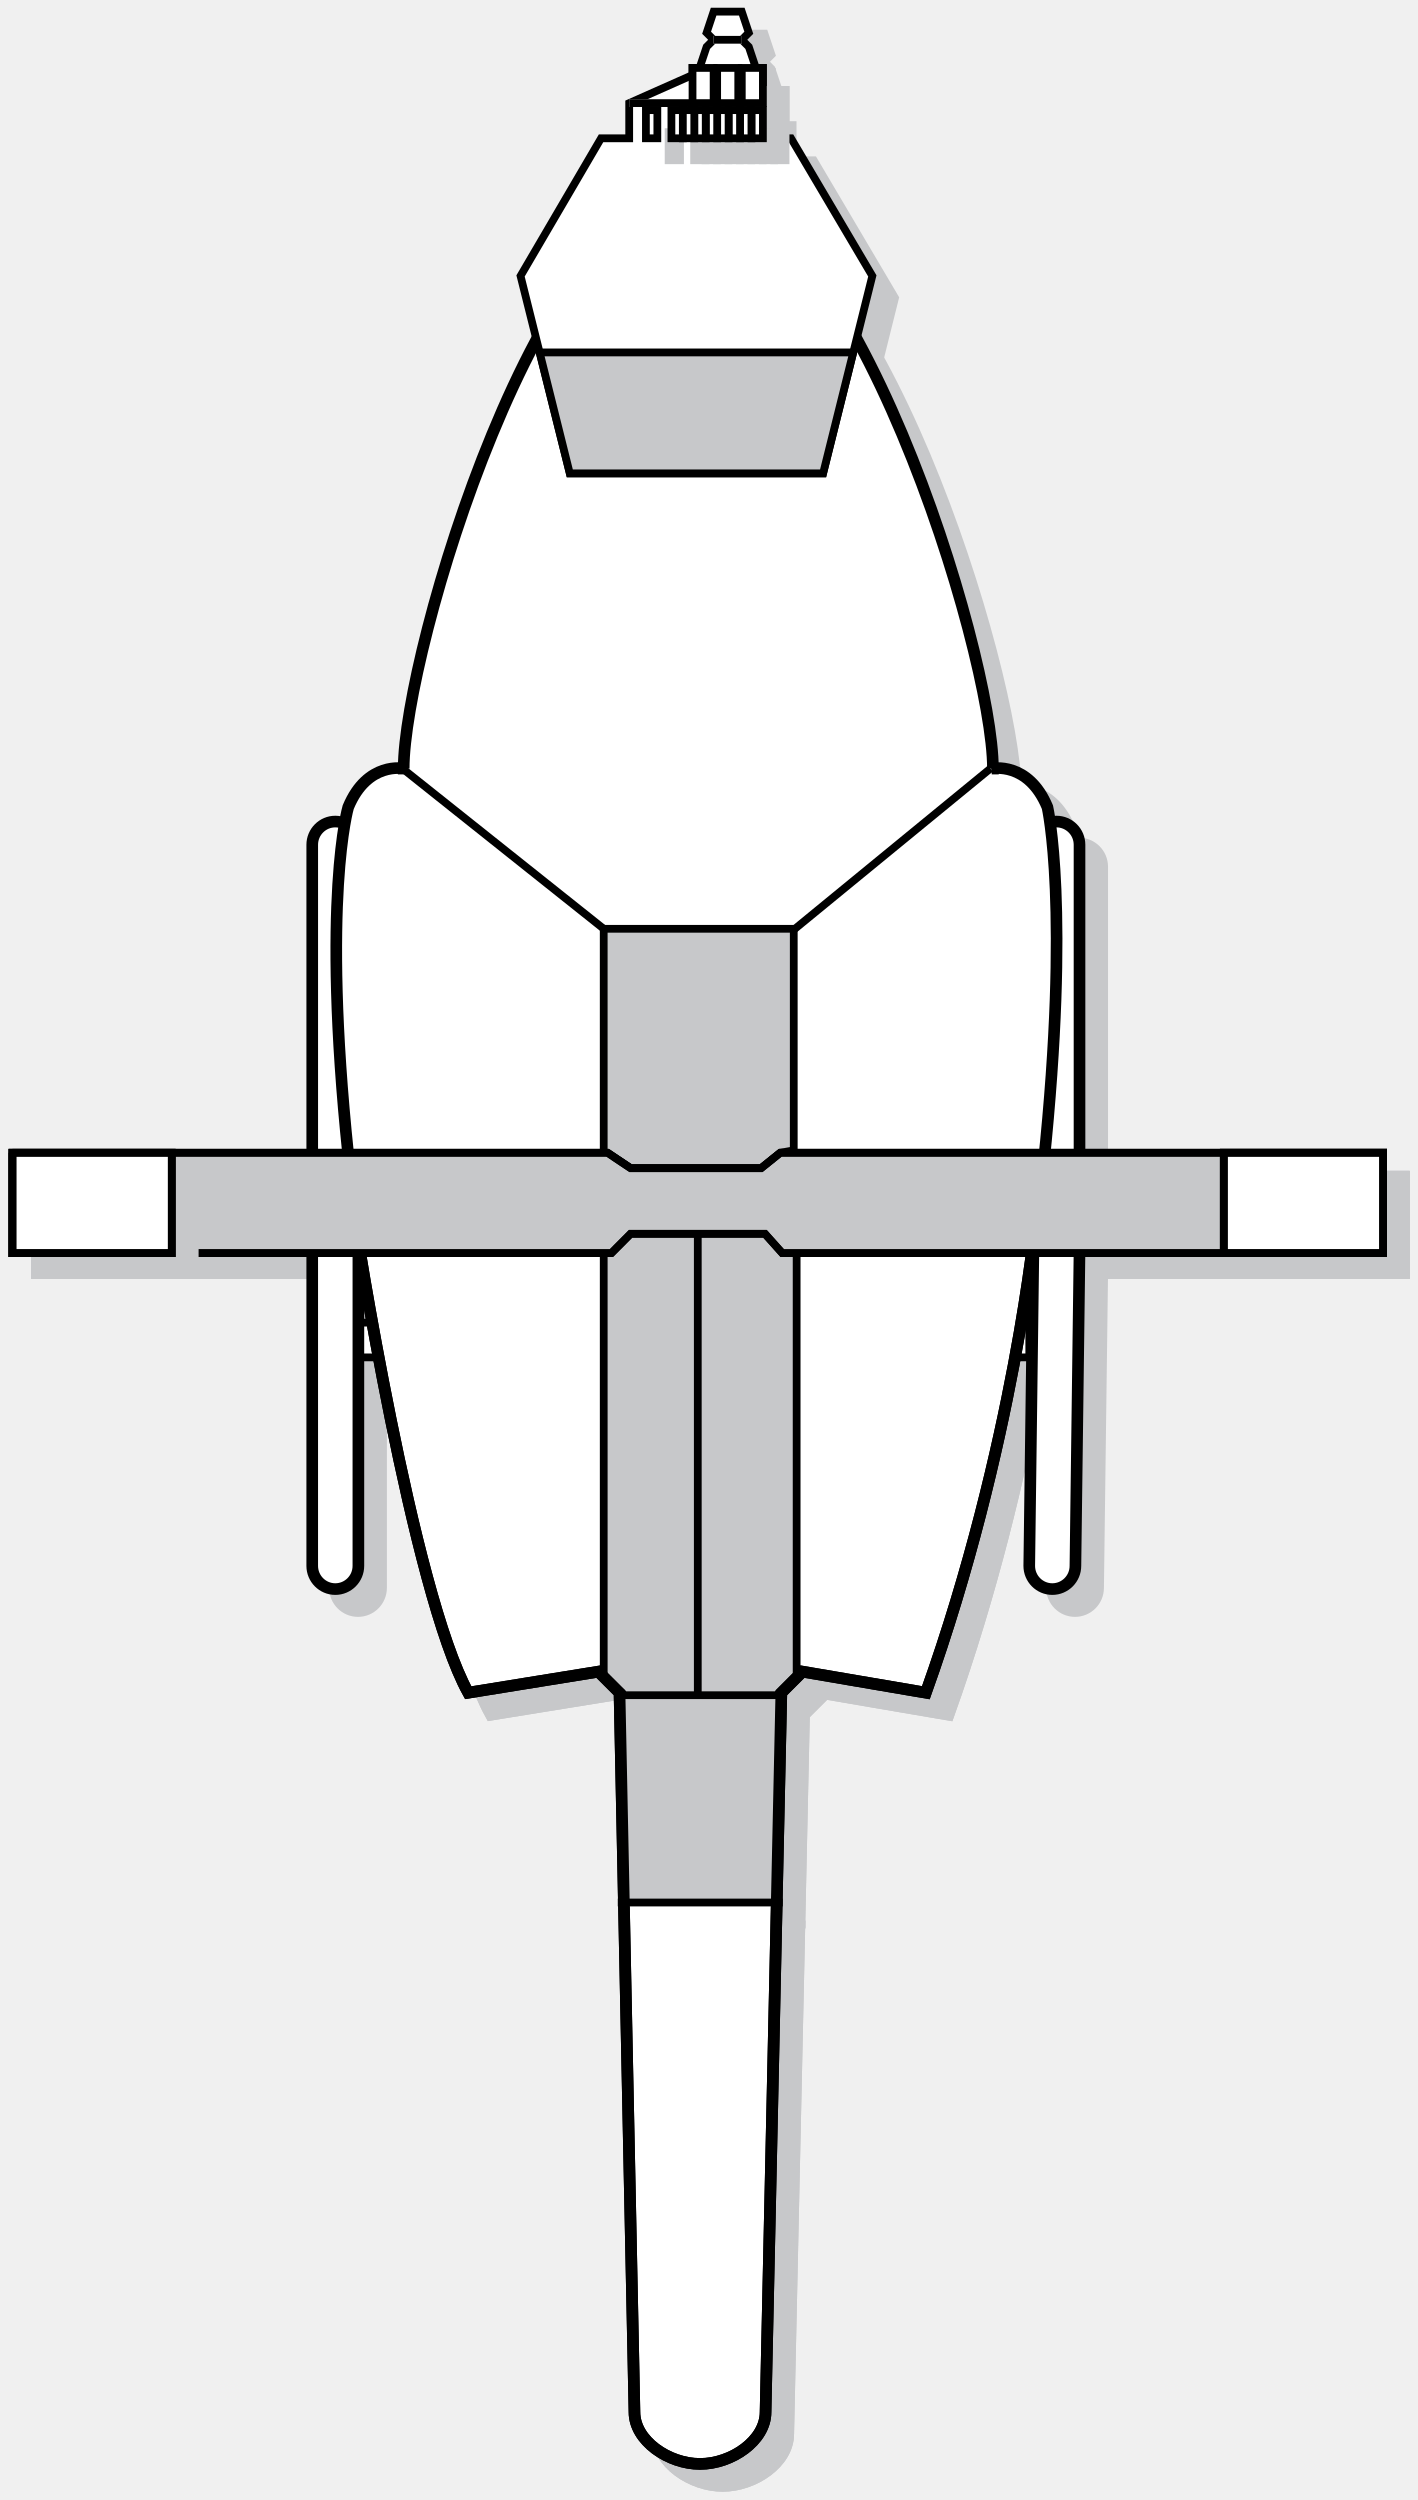
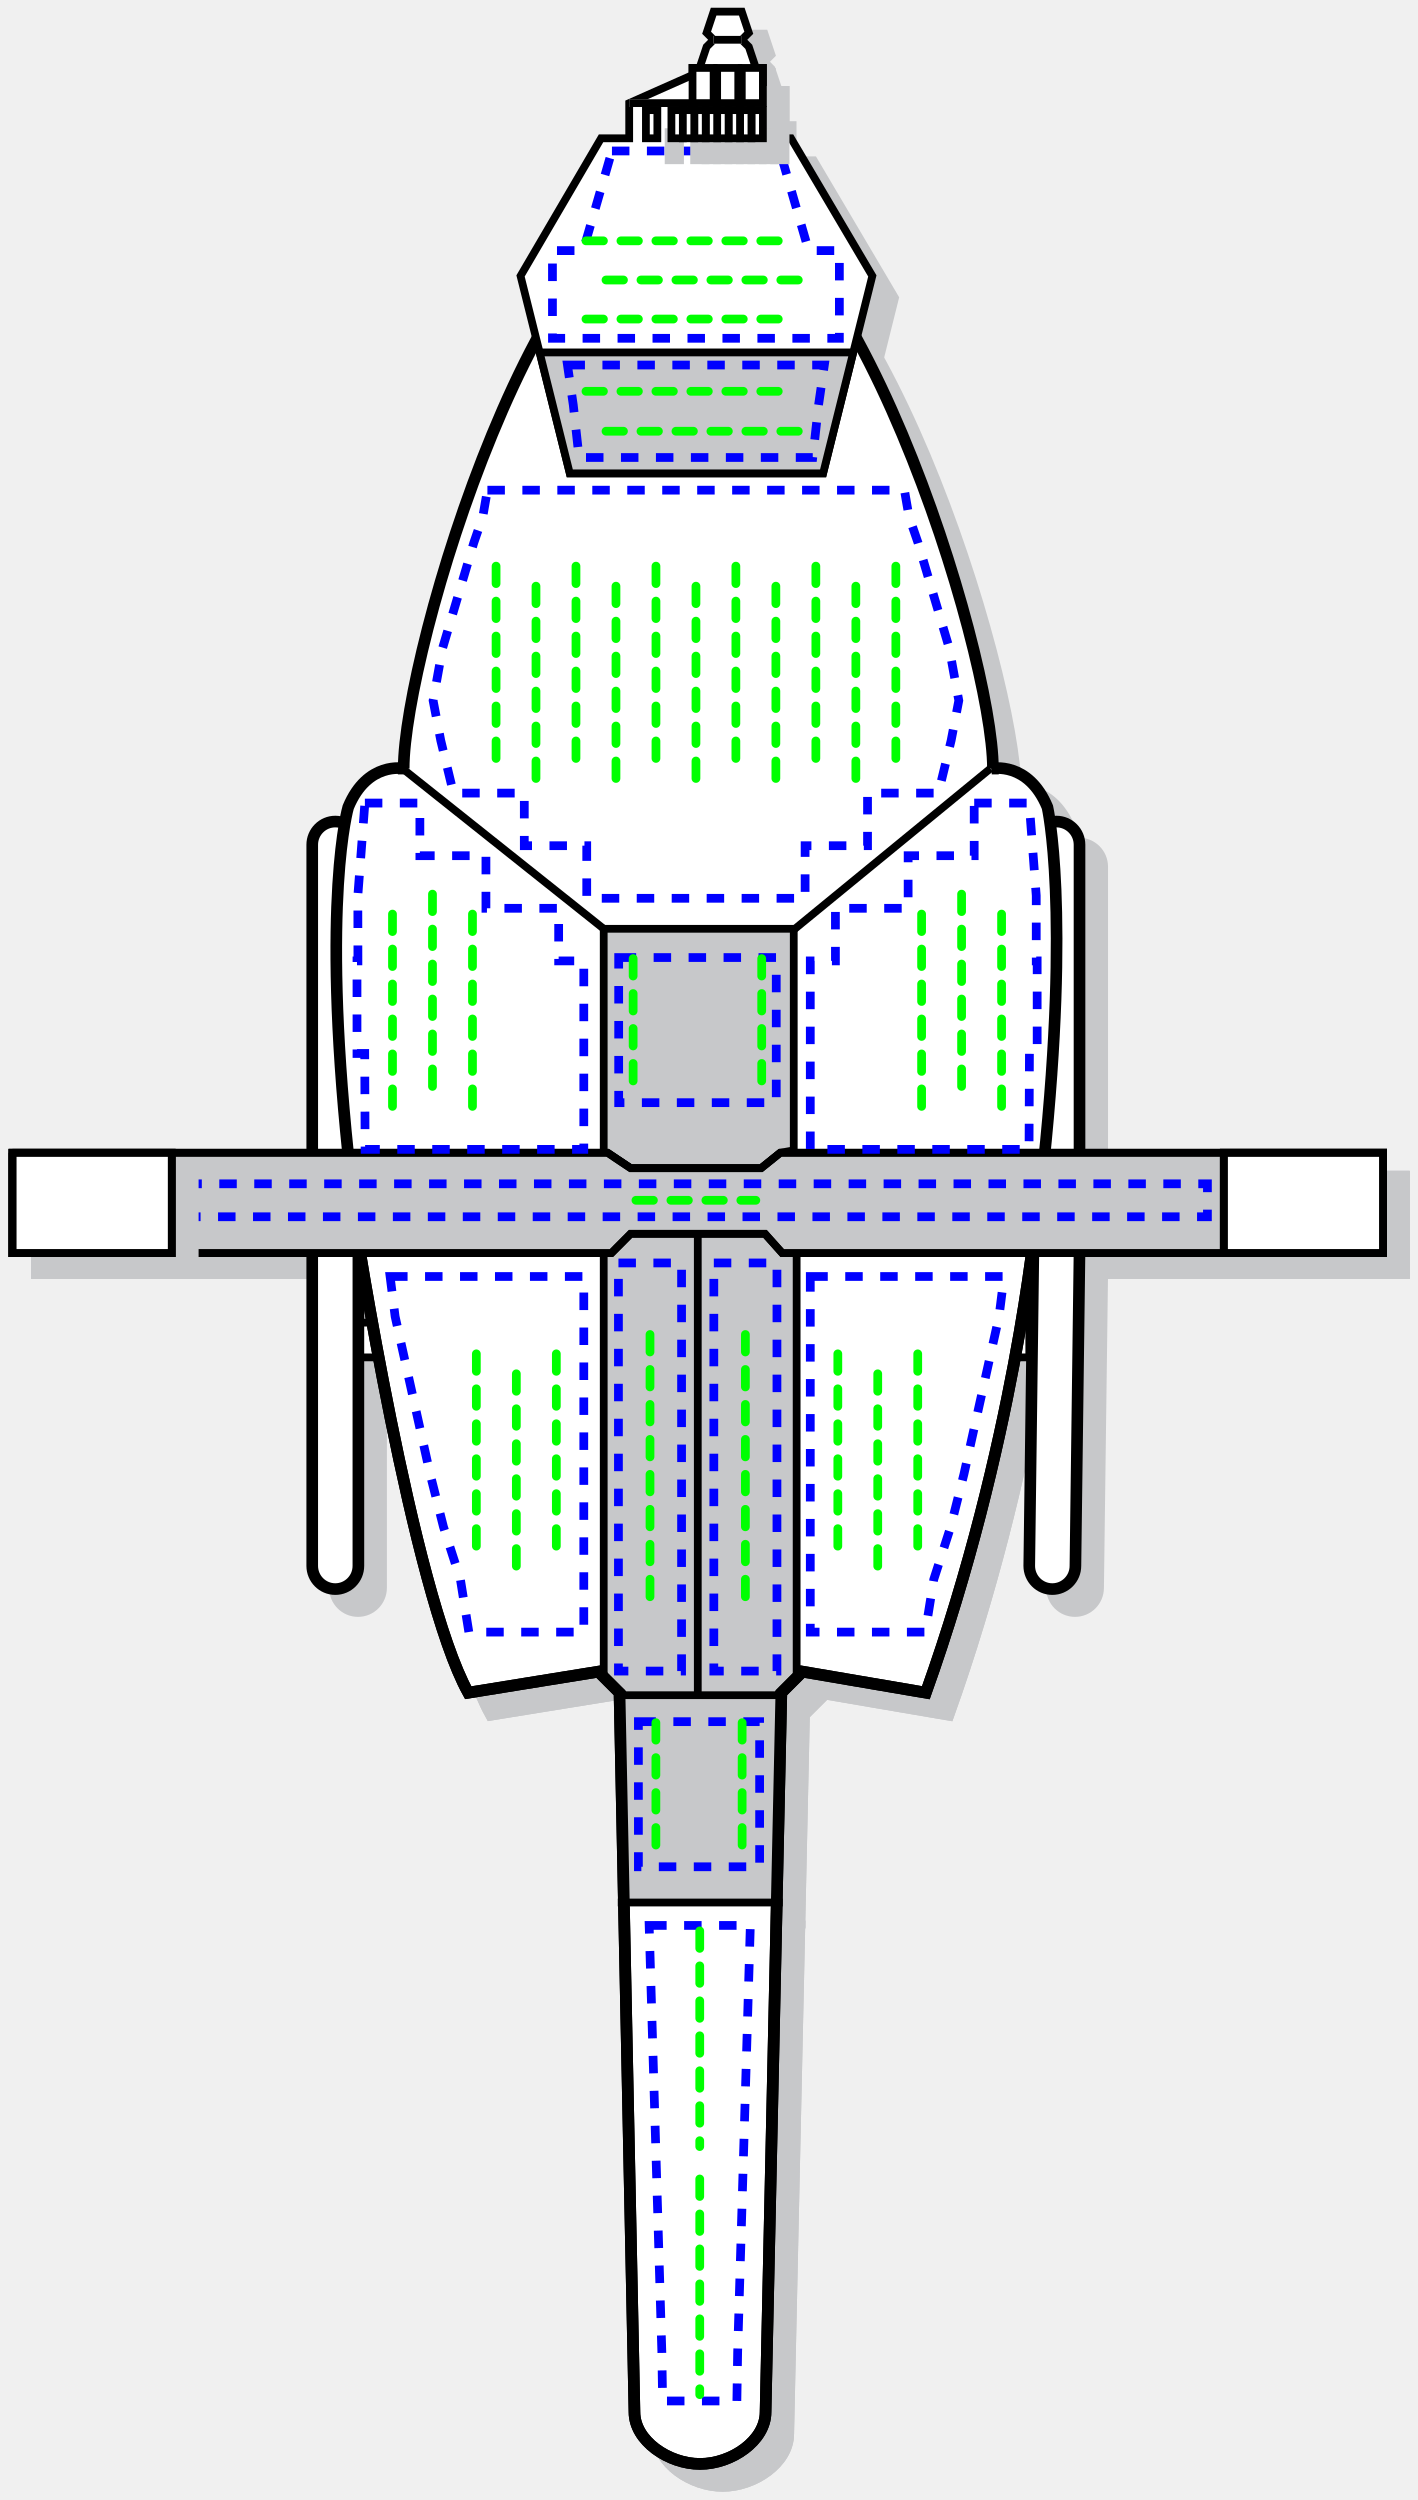
<svg xmlns="http://www.w3.org/2000/svg" viewBox="2.25 30.75 184.375 325.125">
  <defs>
    <clipPath id="pd-ex1">
      <path clip-rule="evenodd" d="M395 30H583V358H395zm80.69 164.75h.927l2.481-2.497h17.121l2.19 2.203 1.772 .254v54.501L497.617 251.274H478.229L475.69 249.742zz" />
    </clipPath>
    <clipPath id="pd-ex2">
      <path clip-rule="evenodd" d="M395 30H583V358H395zm4.279 151.755V194.13h77.004l2.482-2.495H496.397l2.231 2.495H575.872V181.755H498.353l-2.482 1.994H478.799l-2.979-1.994zz" />
    </clipPath>
    <clipPath id="pd-ex3">
      <path clip-rule="evenodd" d="M395 30H583V358H395zm82.043 221.874h20.375l-.578 26.681H478.487zz" />
    </clipPath>
    <clipPath id="pd-ex4">
      <path clip-rule="evenodd" d="M395 30H583V358H395zM510.142 68.104L503.776 93.627H471.033L464.665 68.104 475.071 50.313H478.711V45.763L486.897 42.126V41.215H487.808L488.716 38.486 489.625 37.578 488.716 36.667 489.625 33.939H493.264L494.173 36.667 493.264 37.578 494.173 38.486 495.083 41.215H495.993V45.763H496.902V50.313H499.632z" />
    </clipPath>
    <clipPath id="pd-ex5">
      <path clip-rule="evenodd" d="M395 30H583V358H395zM503.542 93.327l3.749-15.032H467.518l3.749 15.032zz" />
    </clipPath>
    <clipPath id="pd-ex6">
      <path clip-rule="evenodd" d="M395 30H583V358H395zm81.075 151.204L478.981 183.15h16.679l2.457-1.977L499.683 180.89V152.803H475.716v28.172zz" />
    </clipPath>
    <clipPath id="pd-ex7">
      <path clip-rule="evenodd" d="M395 30H583V358H395zm4.279 151.755h20v12.376h-20zzm156.596 0h19.998v12.376H555.875zz" />
    </clipPath>
  </defs>
  <g transform="matrix(1.006 0 0 1.006 3.363 11.250)" id="g302">
    <g id="armor_diagram_superheavy_vtol_chinturret" transform="translate(-398.4775,-13.05)">
      <path fill="#C7C8CA" id="polyline30" d="M452.202 210.75h-5.57v-4.493h4.054z" style=";stroke:#C7C8CA;stroke-width:1.003" />
      <path fill="#C7C8CA" d="M440.669 197.273v40.43c0 1.656 1.337 3 2.984 3s2.981-1.344 2.981-3v-40.43" style=";stroke:#C7C8CA;stroke-width:1.504" />
      <path fill="#C7C8CA" id="polyline38" d="M531.381 206.257h1.984v4.493h-2.727z" style=";stroke:#C7C8CA;stroke-width:1.003" />
      <path fill="#C7C8CA" d="M533.891 197.273l-.529 40.43c0 1.656 1.335 3 2.982 3 1.648 0 2.985-1.344 2.985-3l.528-40.43" style=";stroke:#C7C8CA;stroke-width:1.504" />
      <path fill="#C7C8CA" d="M446.19 193.109s7.444 48.016 14.642 60.992l16.83-2.725 2.729 2.725 1.931 92.993c0 3.702 4.401 6.704 8.473 6.704 4.07 0 8.475-3.002 8.475-6.704l2.04-92.993 2.73-2.725 15.953 2.725c11.417-31.945 14.18-60.992 14.18-60.992" style=";stroke:#C7C8CA;stroke-width:1.504" />
      <path fill="#C7C8CA" d="M539.858 184.913V144.482c0-1.657-1.336-3-2.984-3-1.647 0-2.983 1.343-2.983 3v40.431" style=";stroke:#C7C8CA;stroke-width:1.504" />
      <path fill="#C7C8CA" d="M446.637 184.913V144.482c0-1.657-1.336-3-2.983-3-1.649 0-2.983 1.343-2.983 3v40.431" style=";stroke:#C7C8CA;stroke-width:1.504" />
      <polyline fill="#C7C8CA" points="479.658,254.416 500.658,254.416 500.066,281.698 481.138,281.698 479.658,254.416 " id="polyline58" />
      <polyline fill="none" id="polyline60" stroke-width="1.003" points="479.658,254.416 500.657,254.416 500.065,281.696   481.138,281.696 479.658,254.416 " stroke="#C7C8CA" />
      <path fill="#C7C8CA" d="M445.32 184.546c-3.475-33.193 0-44.922 0-44.922 2.481-5.99 7.197-4.992 7.197-4.992h-.026c0-15.106 17.909-75.097 37.804-75.097 19.897 0 38.37 59.991 38.37 75.097h-.15s4.715-.999 7.196 4.992c0 0 2.979 12.977-.496 46.169" style=";stroke:#C7C8CA;stroke-width:1.504" />
      <polyline fill="#C7C8CA" points="478.322,197.293 479.427,197.293 481.907,194.796 499.279,194.796 501.484,197.015   503.414,197.293 503.414,252.198 500.657,254.416 481.08,254.416 478.322,252.752 478.322,197.293 " id="polyline66" />
      <polyline fill="none" id="polyline68" stroke-width="1.003" points="478.322,197.293 479.425,197.293 481.907,194.796   499.278,194.796 501.484,197.015 503.414,197.293 503.414,252.198 500.657,254.417 481.08,254.417 478.322,252.753 478.322,197.293   " stroke="#C7C8CA" />
      <path fill="#C7C8CA" d="M490.51 194.778v59.646m-12.16-57.151v54.906l2.73 2.245h19.604l2.606-2.621v-54.53" style=";stroke:#C7C8CA;stroke-width:1.003" />
      <path fill="#C7C8CA" d="M502.916 155.471l25.42-20.839m-75.997 0l26.011 20.714" style=";stroke:#C7C8CA;stroke-width:1.003" />
      <line fill="none" x1="480.169" x2="501.486" y1="281.22" y2="281.22" id="line78" stroke="#C7C8CA" stroke-miterlimit="10" />
      <polyline fill="#C7C8CA" points="480.169,281.22 501.486,281.22 480.169,281.22 " id="polyline80" />
      <line fill="none" x1="480.169" x2="501.486" y1="281.22" y2="281.22" id="line82" stroke="#C7C8CA" stroke-width="1.003" />
      <path fill="#C7C8CA" id="polyline84" d="M478.846 184.296l2.978 1.996h16.875l2.481-1.996 1.738-.315V155.345H478.35v28.636z" style=";stroke:#C7C8CA;stroke-width:1.003" />
      <path fill="#C7C8CA" id="polyline88" d="M478.846 184.296l2.978 1.996h16.875l2.481-1.996 1.738-.315V155.345H478.35v28.636z" style=";stroke:#C7C8CA;stroke-width:1.003" />
      <path fill="#C7C8CA" d="M446.19 193.109s7.444 48.016 14.642 60.992l16.83-2.725 2.729 2.725 1.931 92.993c0 3.702 4.401 6.704 8.473 6.704 4.07 0 8.475-3.002 8.475-6.704l2.04-92.993 2.73-2.725 15.953 2.725c11.417-31.945 14.18-60.992 14.18-60.992" style=";stroke:#C7C8CA;stroke-width:1.504" />
      <polyline fill="#C7C8CA" points="401.914,184.296 401.914,197.273 479.343,197.273 481.824,194.777 499.195,194.777   501.429,197.273 579.105,197.273 579.105,184.296 501.182,184.296 498.698,186.292 481.824,186.292 478.846,184.296   401.914,184.296 " id="polyline96" />
      <polyline fill="none" id="polyline98" stroke-width="1.003" points="401.914,184.296 401.914,197.271 479.343,197.271   481.824,194.777 499.195,194.777 501.429,197.271 579.105,197.271 579.105,184.296 501.18,184.296 498.698,186.292 481.824,186.292   478.846,184.296 401.914,184.296 " stroke="#C7C8CA" />
      <polyline fill="#C7C8CA" points="401.914,184.296 401.914,197.273 479.343,197.273 481.824,194.777 499.195,194.777   501.429,197.273 579.105,197.273 579.105,184.296 501.182,184.296 498.698,186.292 481.824,186.292 478.846,184.296   401.914,184.296 " id="polyline108" />
      <polygon fill="none" stroke-width="1.003" points="401.914,184.296 401.914,197.271 479.343,197.271   481.824,194.777 499.195,194.777 501.429,197.271 579.105,197.271 579.105,184.296 501.18,184.296 498.698,186.292 481.824,186.292   478.846,184.296 " stroke="#C7C8CA" />
      <polyline fill="#C7C8CA" points="513.075,70.945 506.711,96.469 473.965,96.469 467.6,70.945 478.006,53.154 481.646,53.154   481.646,48.606 489.83,44.968 489.83,44.058 490.741,44.058 491.649,41.329 492.56,40.42 491.649,39.51 492.56,36.782   496.197,36.782 497.107,39.51 496.197,40.42 497.107,41.329 498.017,44.058 498.927,44.058 498.928,48.606 499.836,48.606   499.836,53.154 502.566,53.154 513.075,70.945 " id="polyline120" />
      <polygon fill="none" stroke-width="1.003" points="513.075,70.945 506.711,96.469 473.965,96.469 467.6,70.945   478.006,53.154 481.644,53.154 481.644,48.606 489.83,44.968 489.83,44.058 490.74,44.058 491.649,41.329 492.56,40.42   491.649,39.51 492.56,36.782 496.197,36.782 497.105,39.51 496.197,40.42 497.105,41.329 498.017,44.058 498.927,44.058   498.928,48.606 499.836,48.606 499.836,53.154 502.566,53.154 " stroke="#C7C8CA" />
      <line fill="none" x1="493.98" x2="497.619" y1="41.741" y2="41.741" id="line136" stroke="#C7C8CA" stroke-miterlimit="10" />
      <polyline fill="#C7C8CA" points="493.98,41.741 497.619,41.741 493.98,41.741 " id="polyline138" />
      <line fill="none" x1="493.98" x2="497.619" y1="41.741" y2="41.741" id="line140" stroke="#C7C8CA" stroke-width="1.003" />
      <line fill="none" x1="481.646" x2="489.832" y1="48.605" y2="48.605" id="line142" stroke="#C7C8CA" stroke-miterlimit="10" />
      <polyline fill="#C7C8CA" points="481.646,48.605 489.832,48.605 481.646,48.605 " id="polyline144" />
      <line fill="none" x1="481.646" x2="489.832" y1="48.605" y2="48.605" id="line146" stroke="#C7C8CA" stroke-width="1.003" />
      <polyline fill="#C7C8CA" points="506.711,96.469 510.608,80.838 470.066,80.838 473.967,96.469 506.711,96.469 " id="polyline184" />
      <polygon fill="none" stroke-width="1.003" points="506.711,96.469 510.607,80.838 470.066,80.838 473.967,96.469   " stroke="#C7C8CA" />
      <polyline fill="#FFFFFF" points="449.268,207.908 443.697,207.908 443.697,203.416 447.751,203.416 " id="polyline188" class="armor unitLocation" data-loc="LS" />
      <polyline fill="none" id="polyline190" stroke-width="1.003" points="449.268,207.908 443.697,207.908 443.697,203.416   447.751,203.416 " stroke="#000000" />
      <path fill="#FFFFFF" d="M437.734 194.431v40.431c0 1.656 1.336 3 2.984 3 1.646 0 2.983-1.344 2.983-3V194.431" class="armor unitLocation" data-loc="LS" style=";stroke:#000000;stroke-width:1.504" />
      <polyline fill="#FFFFFF" points="528.446,203.415 530.432,203.415 530.432,207.907 527.703,207.907 " id="polyline196" class="armor unitLocation" data-loc="RS" />
      <polyline fill="none" id="polyline198" stroke-width="1.003" points="528.446,203.415 530.432,203.415 530.432,207.907   527.703,207.907 " stroke="#000000" />
      <path fill="#FFFFFF" d="M530.957 194.431l-.53 40.431c0 1.656 1.336 3 2.982 3 1.649 0 2.986-1.344 2.986-3l.527-40.431" class="armor unitLocation" data-loc="RS" style=";stroke:#000000;stroke-width:1.504" />
      <defs>
        <clipPath id="vtol-turret-armor-outline-2" clipPathUnits="userSpaceOnUse">
          <path d="M443.257,190.266c0,0,7.445,48.016,14.643,60.992l16.83-2.725l2.729,2.725l1.931,92.993  c0,3.704,4.402,6.705,8.474,6.705c4.069,0,8.475-3.001,8.475-6.705l2.04-92.993l2.729-2.725l15.954,2.725  c11.417-31.945,14.18-60.992,14.18-60.992" />
        </clipPath>
      </defs>
      <g clip-path="url(#vtol-turret-armor-outline-2)">
        <g clip-path="url(#pd-ex1)">
          <path class="armor unitLocation" data-loc="LS" fill="#FFFFFF" stroke="none" d="M300 0H487.977V251.574H300z" clip-path="url(#pd-ex2)" />
        </g>
        <g clip-path="url(#pd-ex1)">
          <path class="armor unitLocation" data-loc="RS" fill="#FFFFFF" stroke="none" d="M487.577 0H650V251.574H487.577z" clip-path="url(#pd-ex2)" />
        </g>
        <path class="armor unitLocation" data-loc="RR" fill="#FFFFFF" stroke="none" d="M300 251.574H650V400H300z" clip-path="url(#pd-ex3)" />
      </g>
      <path fill="none" stroke-width="1.504" d="M443.257 190.266s7.445 48.016 14.643 60.992l16.83-2.725 2.729 2.725 1.931 92.993c0 3.704 4.402 6.705 8.474 6.705 4.069 0 8.475-3.001 8.475-6.705l2.04-92.993 2.729-2.725 15.954 2.725c11.417-31.945 14.18-60.992 14.18-60.992" stroke="#000000" />
      <path fill="#FFFFFF" d="M536.925 182.071V141.64c0-1.656-1.337-3-2.985-3-1.646 0-2.982 1.344-2.982 3v40.431" class="armor unitLocation" data-loc="RS" style=";stroke:#000000;stroke-width:1.504" clip-path="url(#pd-ex2)" />
      <path fill="#FFFFFF" d="M443.702 182.071V141.64c0-1.656-1.335-3-2.983-3s-2.984 1.344-2.984 3v40.431" class="armor unitLocation" data-loc="LS" style=";stroke:#000000;stroke-width:1.504" clip-path="url(#pd-ex2)" />
      <polyline fill="#C7C8CA" points="476.726,251.574 497.724,251.574 497.133,278.855 478.203,278.855 476.726,251.574 " id="polyline216" class="structure unitLocation" data-loc="RR" />
      <defs>
        <clipPath id="vtol-turret-armor-outline-1" clipPathUnits="userSpaceOnUse">
          <path d="M442.386,181.704c-3.474-33.193,0-44.922,0-44.922c2.481-5.991,7.196-4.992,7.196-4.992h-0.024  c0-15.105,17.908-75.097,37.803-75.097c19.897,0,38.37,59.992,38.37,75.097h-0.149c0,0,4.715-0.999,7.196,4.992  c0,0,2.979,12.977-0.497,46.168" />
        </clipPath>
      </defs>
      <g clip-path="url(#vtol-turret-armor-outline-1)">
        <g clip-path="url(#pd-ex4)">
          <path class="armor unitLocation" data-loc="FR" fill="#FFFFFF" stroke="none" d="M300 0H650L525.403 131.79l-25.42 20.713H475.416L449.404 131.79z" clip-path="url(#pd-ex5)" />
        </g>
        <g clip-path="url(#pd-ex6)">
          <path class="armor unitLocation" data-loc="LS" fill="#FFFFFF" stroke="none" d="M300 0L449.404 131.79l26.012 20.713h12.561V400H300z" clip-path="url(#pd-ex2)" />
        </g>
        <g clip-path="url(#pd-ex6)">
          <path class="armor unitLocation" data-loc="RS" fill="#FFFFFF" stroke="none" d="M525.403 131.79L650 0V400H487.577V152.503h12.406z" clip-path="url(#pd-ex2)" />
        </g>
      </g>
      <path fill="none" stroke-width="1.504" d="M442.386 181.704c-3.474-33.193 0-44.922 0-44.922 2.481-5.991 7.196-4.992 7.196-4.992h-.024c0-15.105 17.908-75.097 37.803-75.097 19.897 0 38.37 59.992 38.37 75.097h-.149s4.715-.999 7.196 4.992c0 0 2.979 12.977-.497 46.168" stroke="#000000" />
      <defs>
        <clipPath id="vtol-turret-structure-outline-3" clipPathUnits="userSpaceOnUse">
          <polyline points="475.39,194.45 476.492,194.45 478.973,191.953 496.344,191.953 498.551,194.173 500.481,194.45   500.481,249.355 497.723,251.574 478.146,251.574 475.39,249.911 475.39,194.45 " />
        </clipPath>
      </defs>
      <g clip-path="url(#vtol-turret-structure-outline-3)">
        <path class="structure unitLocation" data-loc="LS" fill="#C7C8CA" stroke="none" d="M300 0H487.577V400H300z" />
        <path class="structure unitLocation" data-loc="RS" fill="#C7C8CA" stroke="none" d="M487.577 0H650V400H487.577z" />
      </g>
      <path fill="none" stroke-width="1.003" d="M487.577 191.937v59.646m-12.16-57.152v54.906l2.73 2.245H497.75l2.606-2.621V194.43" stroke="#000000" />
      <path fill="none" stroke-width="1.003" d="M499.982 152.629l25.421-20.839m-75.999 0l26.012 20.714" stroke="#000000" />
      <line fill="none" x1="477.235" x2="498.552" y1="278.378" y2="278.378" id="line228" stroke="#000000" stroke-width="1.003" />
      <polyline fill="#C7C8CA" points="475.911,181.455 478.89,183.45 495.766,183.45 498.246,181.455 499.983,181.14 499.983,152.503   475.416,152.503 475.416,181.14 " id="polyline230" class="structure unitLocation" data-loc="FR" />
      <polyline fill="none" id="polyline232" stroke-width="1.003" points="475.911,181.455 478.89,183.45 495.766,183.45   498.246,181.455 499.983,181.14 499.983,152.503 475.416,152.503 475.416,181.14 " stroke="#000000" />
      <path fill="none" stroke-width="1.504" d="M443.257 190.266s7.445 48.016 14.643 60.992l16.83-2.725 2.729 2.725 1.931 92.993c0 3.704 4.402 6.705 8.474 6.705 4.069 0 8.475-3.001 8.475-6.705l2.04-92.993 2.729-2.725 15.954 2.725c11.417-31.945 14.18-60.992 14.18-60.992" stroke="#000000" />
      <polyline fill="#C7C8CA" points="398.979,181.455 398.979,194.43 476.408,194.43 478.89,191.935 496.263,191.935 498.494,194.43   576.172,194.43 576.172,181.455 498.247,181.455 495.765,183.449 478.89,183.449 475.911,181.455 398.979,181.455 " id="polyline236" class="structure unitLocation" data-loc="RO" clip-path="url(#pd-ex7)" />
      <polyline fill="none" id="polyline238" stroke-width="1.003" points="398.979,181.455 398.979,194.43 476.408,194.43   478.89,191.935 496.261,191.935 498.494,194.43 576.172,194.43 576.172,181.455 498.246,181.455 495.765,183.45 478.89,183.45   475.911,181.455 398.979,181.455 " stroke="#000000" />
      <polygon fill="none" stroke-width="1.003" points="398.979,181.455 398.979,194.43 476.408,194.43 478.89,191.935   496.261,191.935 498.494,194.43 576.172,194.43 576.172,181.455 498.246,181.455 495.765,183.45 478.89,183.45 475.911,181.455 " stroke="#000000" />
      <polyline fill="#FFFFFF" points="510.142,68.104 503.776,93.627 471.033,93.627 464.665,68.104 475.071,50.313 478.711,50.313   478.711,45.763 486.897,42.126 486.897,41.215 487.808,41.215 488.716,38.486 489.625,37.578 488.716,36.667 489.625,33.939   493.264,33.939 494.173,36.667 493.264,37.578 494.173,38.486 495.083,41.215 495.993,41.215 495.993,45.763 496.902,45.763   496.902,50.313 499.632,50.313 510.142,68.104 " id="polyline254" class="armor unitLocation" data-loc="TU" clip-path="url(#pd-ex5)" />
      <polygon fill="none" stroke-width="1.003" points="510.142,68.104 503.776,93.627 471.032,93.627 464.664,68.104   475.071,50.313 478.71,50.313 478.71,45.763 486.896,42.126 486.896,41.215 487.806,41.215 488.716,38.486 489.624,37.578   488.716,36.668 489.624,33.939 493.264,33.939 494.173,36.668 493.264,37.578 494.173,38.486 495.083,41.215 495.992,41.215   495.993,45.763 496.902,45.763 496.902,50.313 499.632,50.313 " stroke="#000000" />
      <line fill="none" x1="489.625" x2="493.265" y1="37.577" y2="37.577" id="line270" stroke="#FFFFFF" stroke-miterlimit="10" />
      <polyline fill="#FFFFFF" points="489.625,37.577 493.265,37.577 489.625,37.577 " id="polyline272" class="armor unitLocation" data-loc="TU" />
      <line fill="none" x1="489.625" x2="493.265" y1="37.577" y2="37.577" id="line274" stroke="#000000" stroke-width="1.003" />
      <line fill="none" x1="478.712" x2="486.897" y1="45.763" y2="45.763" id="line276" stroke="#FFFFFF" stroke-miterlimit="10" />
      <polyline fill="#FFFFFF" points="478.712,45.763 486.897,45.763 478.712,45.763 " id="polyline278" class="armor unitLocation" data-loc="TU" />
      <line fill="none" x1="478.712" x2="486.897" y1="45.763" y2="45.763" id="line280" stroke="#000000" stroke-width="1.003" />
      <polyline fill="#C7C8CA" points="503.776,93.627 507.675,77.995 467.134,77.995 471.033,93.627 503.776,93.627 " id="polyline318" class="structure unitLocation" data-loc="TU" />
      <polygon fill="none" stroke-width="1.003" points="503.776,93.627 507.673,77.995 467.133,77.995 471.032,93.627   " stroke="#000000" />
      <path fill="#FFFFFF" d="M409.31 190.282c1.411 0 2.552-1.143 2.552-2.552 0-1.41-1.141-2.554-2.552-2.554-1.41 0-2.554 1.144-2.554 2.554 0 1.409 1.143 2.552 2.554 2.552" class="armor unitLocation" data-loc="RO" />
      <g fill="none" id="armorPips">
-         <g transform="translate(487.3355,94.98)" class="paperdoll-pip-profile">
-           <rect x="-27.77" width="55.54" y="0" height="6.8" data-fill="armor" data-location="FR" />
-           <rect x="-28.95" width="57.9" y="3.4" height="6.8" data-fill="armor" data-location="FR" />
-           <rect x="-30.11" width="60.22" y="6.8" height="6.8" data-fill="armor" data-location="FR" />
-           <rect x="-30.93" width="61.86" y="10.2" height="6.8" data-fill="armor" data-location="FR" />
-           <rect x="-32.29" width="64.58" y="13.6" height="6.8" data-fill="armor" data-location="FR" />
-           <rect x="-32.98" width="65.96" y="17.4" height="6.8" data-fill="armor" data-location="FR" />
-           <rect x="-34.14" width="68.28" y="20.4" height="6.8" data-fill="armor" data-location="FR" />
-           <rect x="-35.45" width="70.9" y="27.2" height="6.8" data-fill="armor" data-location="FR" />
-           <rect x="-32.16" width="64.32" y="34.0" height="6.8" data-fill="armor" data-location="FR" />
-           <rect x="-23" width="46" y="40.8" height="6.8" data-fill="armor" data-location="FR" />
-           <rect x="-14.93" width="29.86" y="47.6" height="6.8" data-fill="armor" data-location="FR" />
-         </g>
-         <g transform="translate(501.3005,135.434)" class="paperdoll-pip-profile" data-multisection="true">
-           <g id="armorPipsRS_section01">
-             <rect x="21.19" width="8.75" y="0" height="6.8" data-fill="armor" data-location="RS" />
-             <rect x="12.65" width="18.2" y="6.8" height="6.8" data-fill="armor" data-location="RS" />
-             <rect x="3.25" width="27.59" y="13.6" height="6.8" data-fill="armor" data-location="RS" />
-             <rect x="0" width="30.96" y="20.4" height="6.8" data-fill="armor" data-location="RS" />
-             <rect x="0" width="30.96" y="27.2" height="6.8" data-fill="armor" data-location="RS" />
-             <rect x="0" width="29.96" y="34.0" height="6.8" data-fill="armor" data-location="RS" />
-             <rect x="0" width="29.91" y="39.6" height="6.8" data-fill="armor" data-location="RS" />
-           </g>
-           <g id="armorPipsRS_section02">
-             <rect x="0" width="26.68" y="61.2" height="6.8" data-fill="armor" data-location="RS" />
-             <rect x="0" width="25.38" y="68" height="6.8" data-fill="armor" data-location="RS" />
-             <rect x="0" width="23.74" y="74.8" height="6.8" data-fill="armor" data-location="RS" />
-             <rect x="0" width="22.12" y="81.6" height="6.8" data-fill="armor" data-location="RS" />
-             <rect x="0" width="20.88" y="88.4" height="6.8" data-fill="armor" data-location="RS" />
-             <rect x="0" width="18.68" y="95.2" height="6.8" data-fill="armor" data-location="RS" />
-             <rect x="0" width="16.5" y="102" height="6.8" data-fill="armor" data-location="RS" />
-           </g>
-         </g>
-         <g transform="matrix(-1,0,0,1,473.6595,135.434)" class="paperdoll-pip-profile" data-multisection="true">
-           <g id="armorPipsLS_section01">
-             <rect x="21.19" width="8.75" y="0" height="6.8" data-fill="armor" data-location="LS" />
-             <rect x="12.65" width="18.2" y="6.8" height="6.8" data-fill="armor" data-location="LS" />
-             <rect x="3.25" width="27.59" y="13.6" height="6.8" data-fill="armor" data-location="LS" />
-             <rect x="0" width="30.96" y="20.4" height="6.8" data-fill="armor" data-location="LS" />
-             <rect x="0" width="30.96" y="27.2" height="6.8" data-fill="armor" data-location="LS" />
-             <rect x="0" width="29.96" y="34.0" height="6.8" data-fill="armor" data-location="LS" />
-             <rect x="0" width="29.91" y="39.6" height="6.8" data-fill="armor" data-location="LS" />
-           </g>
-           <g id="armorPipsLS_section02">
-             <rect x="0" width="26.68" y="61.2" height="6.8" data-fill="armor" data-location="LS" />
-             <rect x="0" width="25.38" y="68" height="6.8" data-fill="armor" data-location="LS" />
-             <rect x="0" width="23.74" y="74.8" height="6.8" data-fill="armor" data-location="LS" />
-             <rect x="0" width="22.12" y="81.6" height="6.8" data-fill="armor" data-location="LS" />
-             <rect x="0" width="20.88" y="88.4" height="6.8" data-fill="armor" data-location="LS" />
-             <rect x="0" width="18.68" y="95.2" height="6.8" data-fill="armor" data-location="LS" />
-             <rect x="0" width="16.5" y="102" height="6.8" data-fill="armor" data-location="LS" />
-           </g>
-         </g>
-         <g transform="translate(487.8295,280.58)" class="paperdoll-pip-profile">
-           <rect x="-7.3" width="14.6" y="0" height="6.3" data-fill="armor" data-location="RR" />
-           <rect x="-7.11" width="14.22" y="6.3" height="6.3" data-fill="armor" data-location="RR" />
-           <rect x="-6.91" width="13.82" y="12.6" height="6.3" data-fill="armor" data-location="RR" />
-           <rect x="-6.72" width="13.44" y="18.9" height="6.3" data-fill="armor" data-location="RR" />
-           <rect x="-6.53" width="13.06" y="25.2" height="6.3" data-fill="armor" data-location="RR" />
-           <rect x="-6.33" width="12.66" y="31.5" height="6.3" data-fill="armor" data-location="RR" />
-           <rect x="-6.14" width="12.28" y="37.8" height="6.3" data-fill="armor" data-location="RR" />
-           <rect x="-5.95" width="11.9" y="44.1" height="6.3" data-fill="armor" data-location="RR" />
-           <rect x="-5.75" width="11.5" y="50.4" height="6.3" data-fill="armor" data-location="RR" />
-           <rect x="-5.56" width="11.12" y="56.7" height="6.3" data-fill="armor" data-location="RR" />
-         </g>
-         <g transform="translate(487.3295,184.18)" class="paperdoll-pip-profile">
-           <rect x="-87.3" width="174.6" y="0" height="6.8" data-fill="armor" data-location="RO" data-gap="-71,71" />
-         </g>
-         <g transform="translate(487.3355,51.18)" class="paperdoll-pip-profile">
-           <rect x="-11.63" width="23.26" y="0" height="6.44" data-fill="armor" data-location="TU" />
-           <rect x="-15.35" width="30.7" y="6.44" height="6.44" data-fill="armor" data-location="TU" />
-           <rect x="-19.32" width="38.64" y="12.88" height="6.44" data-fill="armor" data-location="TU" />
-           <rect x="-19.32" width="38.64" y="19.32" height="6.44" data-fill="armor" data-location="TU" />
+         <path data-fill="armor" data-location="FR" d="M 460.38 95.8 L 514.29 95.8 L 514.88 99.2 L 516.05 102.6 L 520.08 116.2 L 521.32 123 L 520.33 128.16 L 518.68 134.96 L 509.52 134.96 L 509.52 141.76 L 501.45 141.76 L 501.45 148.56 L 473.22 148.56 L 473.22 141.76 L 465.15 141.76 L 465.15 134.96 L 455.99 134.96 L 454.35 128.16 L 453.36 123 L 454.59 116.2 L 458.62 102.6 L 459.79 99.2 Z" style="fill: none; stroke: rgb(0, 0, 255); stroke-width: 1.13; stroke-dasharray: 2.26;" />
+         <g data-rail="armor" data-location="FR">
+           <path d="M 482.17 105.62 L 482.17 131.46" style="fill: none; stroke: rgb(0, 255, 0); stroke-width: 1.13; stroke-linecap: round; stroke-dasharray: 2.26;" data-rail-capacity="5" data-rail-index="1" />
+           <path d="M 492.5 105.62 L 492.5 131.46" style="fill: none; stroke: rgb(0, 255, 0); stroke-width: 1.13; stroke-linecap: round; stroke-dasharray: 2.26;" data-rail-capacity="5" data-rail-index="2" />
+           <path d="M 471.83 105.62 L 471.83 131.46" style="fill: none; stroke: rgb(0, 255, 0); stroke-width: 1.13; stroke-linecap: round; stroke-dasharray: 2.26;" data-rail-capacity="5" data-rail-index="3" />
+           <path d="M 502.84 105.62 L 502.84 131.46" style="fill: none; stroke: rgb(0, 255, 0); stroke-width: 1.13; stroke-linecap: round; stroke-dasharray: 2.26;" data-rail-capacity="5" data-rail-index="4" />
+           <path d="M 461.5 105.62 L 461.5 131.46" style="fill: none; stroke: rgb(0, 255, 0); stroke-width: 1.13; stroke-linecap: round; stroke-dasharray: 2.26;" data-rail-capacity="5" data-rail-index="5" />
+           <path d="M 513.18 105.62 L 513.18 131.46" style="fill: none; stroke: rgb(0, 255, 0); stroke-width: 1.13; stroke-linecap: round; stroke-dasharray: 2.26;" data-rail-capacity="5" data-rail-index="6" />
+           <path d="M 487.34 108.21 L 487.34 134.05" style="fill: none; stroke: rgb(0, 255, 0); stroke-width: 1.13; stroke-linecap: round; stroke-dasharray: 2.26;" data-rail-capacity="5" data-rail-index="7" />
+           <path d="M 477 108.21 L 477 134.05" style="fill: none; stroke: rgb(0, 255, 0); stroke-width: 1.13; stroke-linecap: round; stroke-dasharray: 2.26;" data-rail-capacity="5" data-rail-index="8" />
+           <path d="M 497.67 108.21 L 497.67 134.05" style="fill: none; stroke: rgb(0, 255, 0); stroke-width: 1.13; stroke-linecap: round; stroke-dasharray: 2.26;" data-rail-capacity="5" data-rail-index="9" />
+           <path d="M 466.66 108.21 L 466.66 134.05" style="fill: none; stroke: rgb(0, 255, 0); stroke-width: 1.13; stroke-linecap: round; stroke-dasharray: 2.26;" data-rail-capacity="5" data-rail-index="10" />
+           <path d="M 508.01 108.21 L 508.01 134.05" style="fill: none; stroke: rgb(0, 255, 0); stroke-width: 1.13; stroke-linecap: round; stroke-dasharray: 2.26;" data-rail-capacity="5" data-rail-index="11" />
+         </g>
+         <path data-fill="armor" data-location="RS" d="M 523.31 136.25 L 530.42 136.25 L 531.33 148.22 L 531.33 156.65 L 531.45 156.65 L 531.45 168.62 L 530.45 168.62 L 530.4 181.02 L 502.12 181.02 L 502.12 156.65 L 505.37 156.65 L 505.37 149.85 L 514.77 149.85 L 514.77 143.05 L 523.31 143.05 Z" style="fill: none; stroke: rgb(0, 0, 255); stroke-width: 1.13; stroke-dasharray: 2.26;" />
+         <path data-fill="armor" data-location="RS" d="M 502.12 197.45 L 527.17 197.45 L 526.52 202.62 L 521.98 223.02 L 520.27 229.82 L 518.08 236.62 L 516.99 243.42 L 502.12 243.42 Z" style="fill: none; stroke: rgb(0, 0, 255); stroke-width: 1.13; stroke-dasharray: 2.26;" />
+         <g data-rail="armor" data-location="RS">
+           <path d="M 521.68 148.02 L 521.68 173.86" style="fill: none; stroke: rgb(0, 255, 0); stroke-width: 1.13; stroke-linecap: round; stroke-dasharray: 2.26;" data-rail-capacity="5" data-rail-index="1" />
+           <path d="M 516.01 207.45 L 516.01 233.29" style="fill: none; stroke: rgb(0, 255, 0); stroke-width: 1.13; stroke-linecap: round; stroke-dasharray: 2.26;" data-rail-capacity="5" data-rail-index="2" />
+           <path d="M 505.68 207.45 L 505.68 233.29" style="fill: none; stroke: rgb(0, 255, 0); stroke-width: 1.13; stroke-linecap: round; stroke-dasharray: 2.26;" data-rail-capacity="5" data-rail-index="3" />
+           <path d="M 526.85 150.6 L 526.85 176.44" style="fill: none; stroke: rgb(0, 255, 0); stroke-width: 1.13; stroke-linecap: round; stroke-dasharray: 2.26;" data-rail-capacity="5" data-rail-index="4" />
+           <path d="M 510.84 210.03 L 510.84 235.87" style="fill: none; stroke: rgb(0, 255, 0); stroke-width: 1.13; stroke-linecap: round; stroke-dasharray: 2.26;" data-rail-capacity="5" data-rail-index="5" />
+           <path d="M 516.51 150.6 L 516.51 176.44" style="fill: none; stroke: rgb(0, 255, 0); stroke-width: 1.13; stroke-linecap: round; stroke-dasharray: 2.26;" data-rail-capacity="5" data-rail-index="6" />
+         </g>
+         <path data-fill="armor" data-location="LS" d="M 444.54 136.25 L 451.65 136.25 L 451.65 143.05 L 460.19 143.05 L 460.19 149.85 L 469.59 149.85 L 469.59 156.65 L 472.84 156.65 L 472.84 181.02 L 444.57 181.02 L 444.52 168.62 L 443.52 168.62 L 443.52 156.65 L 443.64 156.65 L 443.63 148.22 Z" style="fill: none; stroke: rgb(0, 0, 255); stroke-width: 1.13; stroke-dasharray: 2.26;" />
+         <path data-fill="armor" data-location="LS" d="M 447.8 197.45 L 472.84 197.45 L 472.84 243.42 L 457.98 243.42 L 456.89 236.62 L 454.7 229.82 L 452.98 223.02 L 448.45 202.62 Z" style="fill: none; stroke: rgb(0, 0, 255); stroke-width: 1.13; stroke-dasharray: 2.26;" />
+         <g data-rail="armor" data-location="LS">
+           <path d="M 453.28 148.02 L 453.28 173.86" style="fill: none; stroke: rgb(0, 255, 0); stroke-width: 1.13; stroke-linecap: round; stroke-dasharray: 2.26;" data-rail-capacity="5" data-rail-index="1" />
+           <path d="M 458.95 207.45 L 458.95 233.29" style="fill: none; stroke: rgb(0, 255, 0); stroke-width: 1.13; stroke-linecap: round; stroke-dasharray: 2.26;" data-rail-capacity="5" data-rail-index="2" />
+           <path d="M 469.29 207.45 L 469.29 233.29" style="fill: none; stroke: rgb(0, 255, 0); stroke-width: 1.13; stroke-linecap: round; stroke-dasharray: 2.26;" data-rail-capacity="5" data-rail-index="3" />
+           <path d="M 448.11 150.6 L 448.11 176.44" style="fill: none; stroke: rgb(0, 255, 0); stroke-width: 1.13; stroke-linecap: round; stroke-dasharray: 2.26;" data-rail-capacity="5" data-rail-index="4" />
+           <path d="M 464.12 210.03 L 464.12 235.87" style="fill: none; stroke: rgb(0, 255, 0); stroke-width: 1.13; stroke-linecap: round; stroke-dasharray: 2.26;" data-rail-capacity="5" data-rail-index="5" />
+           <path d="M 458.45 150.6 L 458.45 176.44" style="fill: none; stroke: rgb(0, 255, 0); stroke-width: 1.13; stroke-linecap: round; stroke-dasharray: 2.26;" data-rail-capacity="5" data-rail-index="6" />
+         </g>
+         <path data-fill="armor" data-location="RR" d="M 481.29 281.34 L 494.37 281.34 L 492.73 336.52 L 492.63 342.82 L 483.03 342.82 L 482.93 336.52 Z" style="fill: none; stroke: rgb(0, 0, 255); stroke-width: 1.13; stroke-dasharray: 2.26;" />
+         <g data-rail="armor" data-location="RR">
+           <path d="M 487.83 282.05 L 487.83 309.93" style="fill: none; stroke: rgb(0, 255, 0); stroke-width: 1.13; stroke-linecap: round; stroke-dasharray: 2.26;" data-rail-capacity="5" data-rail-index="1" />
+           <path d="M 487.83 314.12 L 487.83 342" style="fill: none; stroke: rgb(0, 255, 0); stroke-width: 1.13; stroke-linecap: round; stroke-dasharray: 2.26;" data-rail-capacity="5" data-rail-index="2" />
+         </g>
+         <path data-fill="armor" data-location="RO" d="M 400.85 185 L 415.51 185 L 415.51 190.16 L 400.85 190.16 Z" style="fill: none; stroke: rgb(0, 0, 255); stroke-width: 1.13; stroke-dasharray: 2.26;" />
+         <path data-fill="armor" data-location="RO" d="M 559.15 185 L 573.81 185 L 573.81 190.16 L 559.15 190.16 Z" style="fill: none; stroke: rgb(0, 0, 255); stroke-width: 1.13; stroke-dasharray: 2.26;" />
+         <g data-rail="armor" data-location="RO">
+           <path d="M 404.64 187.58 L 414.98 187.58" style="fill: none; stroke: rgb(0, 255, 0); stroke-width: 1.13; stroke-linecap: round; stroke-dasharray: 2.26;" data-rail-capacity="2" data-rail-index="1" />
+         </g>
+         <path data-fill="armor" data-location="TU" d="M 476.48 51.95 L 498.19 51.95 L 501.91 64.83 L 505.88 64.83 L 505.88 76.17 L 468.79 76.17 L 468.79 64.83 L 472.76 64.83 Z" style="fill: none; stroke: rgb(0, 0, 255); stroke-width: 1.13; stroke-dasharray: 2.26;" />
+         <g data-rail="armor" data-location="TU">
+           <path d="M 473.12 63.57 L 498.96 63.57" style="fill: none; stroke: rgb(0, 255, 0); stroke-width: 1.13; stroke-linecap: round; stroke-dasharray: 2.26;" data-rail-capacity="5" data-rail-index="1" />
+           <path d="M 473.12 73.68 L 498.96 73.68" style="fill: none; stroke: rgb(0, 255, 0); stroke-width: 1.13; stroke-linecap: round; stroke-dasharray: 2.26;" data-rail-capacity="5" data-rail-index="2" />
+           <path d="M 475.71 68.63 L 501.55 68.63" style="fill: none; stroke: rgb(0, 255, 0); stroke-width: 1.13; stroke-linecap: round; stroke-dasharray: 2.26;" data-rail-capacity="5" data-rail-index="3" />
        </g>
      </g>
      <g fill="none" id="structurePips">
-         <g transform="translate(487.5305,155.4)" class="paperdoll-pip-profile">
-           <rect x="-11" width="22" y="0" height="6.8" data-fill="structure" data-location="FR" />
-           <rect x="-11" width="22" y="6.8" height="6.8" data-fill="structure" data-location="FR" />
-           <rect x="-11" width="22" y="13.6" height="6.8" data-fill="structure" data-location="FR" />
-         </g>
-         <g transform="translate(488.8295,194.88)" class="paperdoll-pip-profile">
-           <rect x="0" width="9.8" y="0" height="6.8" data-fill="structure" data-location="RS" />
-           <rect x="0" width="9.8" y="6.8" height="6.8" data-fill="structure" data-location="RS" />
-           <rect x="0" width="9.8" y="13.6" height="6.8" data-fill="structure" data-location="RS" />
-           <rect x="0" width="9.8" y="20.4" height="6.8" data-fill="structure" data-location="RS" />
-           <rect x="0" width="9.8" y="27.2" height="6.8" data-fill="structure" data-location="RS" />
-           <rect x="0" width="9.8" y="34.0" height="6.8" data-fill="structure" data-location="RS" />
-           <rect x="0" width="9.8" y="40.8" height="6.8" data-fill="structure" data-location="RS" />
-           <rect x="0" width="9.8" y="47.6" height="6.8" data-fill="structure" data-location="RS" />
-         </g>
-         <g transform="matrix(-1,0,0,1,486.2995,194.88)" class="paperdoll-pip-profile">
-           <rect x="0" width="9.8" y="0" height="6.8" data-fill="structure" data-location="LS" />
-           <rect x="0" width="9.8" y="6.8" height="6.8" data-fill="structure" data-location="LS" />
-           <rect x="0" width="9.8" y="13.6" height="6.8" data-fill="structure" data-location="LS" />
-           <rect x="0" width="9.8" y="20.4" height="6.8" data-fill="structure" data-location="LS" />
-           <rect x="0" width="9.8" y="27.2" height="6.8" data-fill="structure" data-location="LS" />
-           <rect x="0" width="9.8" y="34.0" height="6.8" data-fill="structure" data-location="LS" />
-           <rect x="0" width="9.8" y="40.8" height="6.8" data-fill="structure" data-location="LS" />
-           <rect x="0" width="9.8" y="47.6" height="6.8" data-fill="structure" data-location="LS" />
-         </g>
-         <g transform="translate(487.7305,254.18)" class="paperdoll-pip-profile">
-           <rect x="-8.65" width="17.3" y="0" height="6.8" data-fill="structure" data-location="RR" />
-           <rect x="-8.65" width="17.3" y="6.8" height="6.8" data-fill="structure" data-location="RR" />
-           <rect x="-8.65" width="17.3" y="13.6" height="6.8" data-fill="structure" data-location="RR" />
-         </g>
-         <g transform="translate(487.3295,184.8)" class="paperdoll-pip-profile">
-           <rect x="-66.8" width="133.6" y="0" height="5.6" data-fill="structure" data-location="RO" />
-         </g>
-         <g transform="translate(487.3355,78.8)" class="paperdoll-pip-profile">
-           <rect x="-17.42" width="34.84" y="0" height="6.8" data-fill="structure" data-location="TU" />
-           <rect x="-15.92" width="31.84" y="6.8" height="6.8" data-fill="structure" data-location="TU" />
+         <path data-fill="structure" data-location="FR" d="M 477.35 156.22 L 497.72 156.22 L 497.72 174.98 L 477.35 174.98 Z" style="fill: none; stroke: rgb(0, 0, 255); stroke-width: 1.13; stroke-dasharray: 2.26;" />
+         <g data-rail="structure" data-location="FR">
+           <path d="M 479.22 156.35 L 479.22 173.07" style="fill: none; stroke: rgb(0, 255, 0); stroke-width: 1.13; stroke-linecap: round; stroke-dasharray: 2.26;" data-rail-capacity="3" data-rail-index="1" />
+           <path d="M 495.84 156.35 L 495.84 173.07" style="fill: none; stroke: rgb(0, 255, 0); stroke-width: 1.13; stroke-linecap: round; stroke-dasharray: 2.26;" data-rail-capacity="3" data-rail-index="2" />
+         </g>
+         <path data-fill="structure" data-location="RS" d="M 489.65 195.7 L 497.81 195.7 L 497.81 248.46 L 489.65 248.46 Z" style="fill: none; stroke: rgb(0, 0, 255); stroke-width: 1.13; stroke-dasharray: 2.26;" />
+         <g data-rail="structure" data-location="RS">
+           <path d="M 493.73 204.95 L 493.73 238.95" style="fill: none; stroke: rgb(0, 255, 0); stroke-width: 1.13; stroke-linecap: round; stroke-dasharray: 2.26;" data-rail-capacity="5" data-rail-index="1" />
+         </g>
+         <path data-fill="structure" data-location="LS" d="M 477.32 195.7 L 485.48 195.7 L 485.48 248.46 L 477.32 248.46 Z" style="fill: none; stroke: rgb(0, 0, 255); stroke-width: 1.13; stroke-dasharray: 2.26;" />
+         <g data-rail="structure" data-location="LS">
+           <path d="M 481.4 204.95 L 481.4 238.95" style="fill: none; stroke: rgb(0, 255, 0); stroke-width: 1.13; stroke-linecap: round; stroke-dasharray: 2.26;" data-rail-capacity="5" data-rail-index="1" />
+         </g>
+         <path data-fill="structure" data-location="RR" d="M 479.9 255 L 495.57 255 L 495.57 273.76 L 479.9 273.76 Z" style="fill: none; stroke: rgb(0, 0, 255); stroke-width: 1.13; stroke-dasharray: 2.26;" />
+         <g data-rail="structure" data-location="RR">
+           <path d="M 482.16 255.13 L 482.16 271.85" style="fill: none; stroke: rgb(0, 255, 0); stroke-width: 1.13; stroke-linecap: round; stroke-dasharray: 2.26;" data-rail-capacity="3" data-rail-index="1" />
+           <path d="M 493.31 255.13 L 493.31 271.85" style="fill: none; stroke: rgb(0, 255, 0); stroke-width: 1.13; stroke-linecap: round; stroke-dasharray: 2.26;" data-rail-capacity="3" data-rail-index="2" />
+         </g>
+         <path data-fill="structure" data-location="RO" d="M 421.2 185.47 L 553.46 185.47 L 553.46 189.73 L 421.2 189.73 Z" style="fill: none; stroke: rgb(0, 0, 255); stroke-width: 1.13; stroke-dasharray: 2.26;" />
+         <g data-rail="structure" data-location="RO">
+           <path d="M 479.58 187.6 L 495.08 187.6" style="fill: none; stroke: rgb(0, 255, 0); stroke-width: 1.13; stroke-linecap: round; stroke-dasharray: 2.26;" data-rail-capacity="3" data-rail-index="1" />
+         </g>
+         <path data-fill="structure" data-location="TU" d="M 470.73 79.62 L 503.94 79.62 L 503.19 84.78 L 502.44 91.58 L 472.23 91.58 L 471.48 84.78 Z" style="fill: none; stroke: rgb(0, 0, 255); stroke-width: 1.13; stroke-dasharray: 2.26;" />
+         <g data-rail="structure" data-location="TU">
+           <path d="M 473.12 83.02 L 498.96 83.02" style="fill: none; stroke: rgb(0, 255, 0); stroke-width: 1.13; stroke-linecap: round; stroke-dasharray: 2.26;" data-rail-capacity="5" data-rail-index="1" />
+           <path d="M 475.71 88.18 L 501.55 88.18" style="fill: none; stroke: rgb(0, 255, 0); stroke-width: 1.13; stroke-linecap: round; stroke-dasharray: 2.26;" data-rail-capacity="5" data-rail-index="2" />
        </g>
      </g>
      <rect x="401.914" fill="#C7C8CA" width="20.598" y="184.297" height="12.976" id="rect100" />
      <rect x="401.914" y="184.297" fill="none" width="20.599" id="rect102" height="12.976" stroke="#C7C8CA" stroke-width="1.003" />
      <path fill="#C7C8CA" id="rect104" d="M558.508 184.297h20.598v12.976h-20.598Z" style=";stroke:#C7C8CA;stroke-width:1.003" />
      <rect x="401.914" fill="#C7C8CA" width="20.598" y="184.297" height="12.976" id="rect112" />
      <rect x="401.914" y="184.297" fill="none" width="20.599" id="rect114" height="12.976" stroke="#C7C8CA" stroke-width="1.003" />
      <path fill="#C7C8CA" id="rect116" d="M558.508 184.297h20.598v12.976h-20.598Z" style=";stroke:#C7C8CA;stroke-width:1.003" />
      <rect x="489.832" fill="#C7C8CA" width="2.728" y="44.058" height="4.547" id="rect124" />
      <rect x="489.832" y="44.058" fill="none" width="2.727" id="rect126" height="4.547" stroke="#C7C8CA" stroke-width="1.003" />
      <rect x="496.197" fill="#C7C8CA" width="2.729" y="44.058" height="4.547" id="rect128" />
      <rect x="496.199" y="44.058" fill="none" width="2.728" id="rect130" height="4.547" stroke="#C7C8CA" stroke-width="1.003" />
      <rect x="493.014" fill="#C7C8CA" width="2.728" y="44.058" height="4.547" id="rect132" />
      <rect x="493.016" y="44.058" fill="none" width="2.728" id="rect134" height="4.547" stroke="#C7C8CA" stroke-width="1.003" />
      <rect x="497.447" fill="#C7C8CA" width="1.48" y="49.515" height="3.638" id="rect148" />
      <rect x="497.447" y="49.515" fill="none" width="1.479" id="rect150" height="3.638" stroke="#C7C8CA" stroke-width="1.003" />
      <rect x="487.101" fill="#C7C8CA" width="1.479" y="49.515" height="3.638" id="rect152" />
      <rect x="487.102" y="49.515" fill="none" width="1.479" id="rect154" height="3.638" stroke="#C7C8CA" stroke-width="1.003" />
      <path fill="#C7C8CA" id="rect156" d="M495.969 49.515h1.479v3.638h-1.479Z" style=";stroke:#C7C8CA;stroke-width:1.003" />
      <rect x="494.493" fill="#C7C8CA" width="1.478" y="49.515" height="3.638" id="rect160" />
      <rect x="494.492" y="49.515" fill="none" width="1.479" id="rect162" height="3.638" stroke="#C7C8CA" stroke-width="1.003" />
      <path fill="#C7C8CA" id="rect164" d="M493.014 49.515h1.48v3.638h-1.48Z" style=";stroke:#C7C8CA;stroke-width:1.003" />
      <rect x="491.535" fill="#C7C8CA" width="1.481" y="49.515" height="3.638" id="rect168" />
      <rect x="491.537" y="49.515" fill="none" width="1.479" id="rect170" height="3.638" stroke="#C7C8CA" stroke-width="1.003" />
      <rect x="490.056" fill="#C7C8CA" width="1.479" y="49.515" height="3.638" id="rect172" />
      <rect x="490.056" y="49.515" fill="none" width="1.48" id="rect174" height="3.638" stroke="#C7C8CA" stroke-width="1.003" />
      <path fill="#C7C8CA" id="rect176" d="M488.58 49.515h1.479v3.638h-1.479Z" style=";stroke:#C7C8CA;stroke-width:1.003" />
      <path fill="#C7C8CA" id="rect180" d="M483.805 49.515h1.478v3.638h-1.478Z" style=";stroke:#C7C8CA;stroke-width:1.003" />
      <rect x="398.979" fill="#FFFFFF" width="20.6" y="181.455" height="12.976" id="rect240" class="armor unitLocation" data-loc="RO" />
      <rect x="398.98" y="181.454" fill="none" width="20.6" id="rect242" height="12.976" stroke="#000000" stroke-width="1.003" />
      <rect x="555.575" fill="#FFFFFF" width="20.598" y="181.455" height="12.976" id="rect244" class="armor unitLocation" data-loc="RO" />
      <rect x="555.575" y="181.454" fill="none" width="20.598" id="rect246" height="12.976" stroke="#000000" stroke-width="1.003" />
      <rect x="398.98" y="181.454" fill="none" width="20.6" id="rect250" height="12.976" stroke="#000000" stroke-width="1.003" />
      <rect x="555.575" y="181.454" fill="none" width="20.598" id="rect252" height="12.976" stroke="#000000" stroke-width="1.003" />
      <path fill="#FFFFFF" id="rect258" class="armor unitLocation" data-loc="TU" d="M486.897 41.216h2.728v4.547h-2.728Z" style=";stroke:#000000;stroke-width:1.003" />
      <path fill="#FFFFFF" id="rect262" class="armor unitLocation" data-loc="TU" d="M493.265 41.216h2.729v4.547h-2.729Z" style=";stroke:#000000;stroke-width:1.003" />
      <rect x="490.08" fill="#FFFFFF" width="2.728" y="41.216" height="4.547" id="rect266" class="armor unitLocation" data-loc="TU" />
      <rect x="490.081" y="41.216" fill="none" width="2.728" id="rect268" height="4.547" stroke="#000000" stroke-width="1.003" />
      <rect x="494.514" fill="#FFFFFF" width="1.48" y="46.674" height="3.638" id="rect282" class="armor unitLocation" data-loc="TU" />
      <rect x="494.514" y="46.673" fill="none" width="1.48" id="rect284" height="3.638" stroke="#000000" stroke-width="1.003" />
      <rect x="484.168" fill="#FFFFFF" width="1.479" y="46.674" height="3.638" id="rect286" class="armor unitLocation" data-loc="TU" />
      <rect x="484.168" y="46.673" fill="none" width="1.479" id="rect288" height="3.638" stroke="#000000" stroke-width="1.003" />
      <rect x="493.035" fill="#FFFFFF" width="1.479" y="46.674" height="3.638" id="rect290" class="armor unitLocation" data-loc="TU" />
      <rect x="493.035" y="46.673" fill="none" width="1.479" id="rect292" height="3.638" stroke="#000000" stroke-width="1.003" />
      <rect x="491.559" fill="#FFFFFF" width="1.479" y="46.674" height="3.638" id="rect294" class="armor unitLocation" data-loc="TU" />
      <rect x="491.559" y="46.673" fill="none" width="1.478" id="rect296" height="3.638" stroke="#000000" stroke-width="1.003" />
      <rect x="490.08" fill="#FFFFFF" width="1.479" y="46.674" height="3.638" id="rect298" class="armor unitLocation" data-loc="TU" />
      <rect x="490.08" y="46.673" fill="none" width="1.479" id="rect300" height="3.638" stroke="#000000" stroke-width="1.003" />
      <rect x="488.602" fill="#FFFFFF" width="1.48" y="46.674" height="3.638" id="rect302" class="armor unitLocation" data-loc="TU" />
      <rect x="488.603" y="46.673" fill="none" width="1.48" id="rect304" height="3.638" stroke="#000000" stroke-width="1.003" />
      <rect x="487.123" fill="#FFFFFF" width="1.479" y="46.674" height="3.638" id="rect306" class="armor unitLocation" data-loc="TU" />
      <rect x="487.123" y="46.673" fill="none" width="1.48" id="rect308" height="3.638" stroke="#000000" stroke-width="1.003" />
      <rect x="485.646" fill="#FFFFFF" width="1.479" y="46.674" height="3.638" id="rect310" class="armor unitLocation" data-loc="TU" />
      <rect x="485.645" y="46.673" fill="none" width="1.479" id="rect312" height="3.638" stroke="#000000" stroke-width="1.003" />
      <rect x="480.871" fill="#FFFFFF" width="1.478" y="46.674" height="3.638" id="rect314" class="armor unitLocation" data-loc="TU" />
      <rect x="480.871" y="46.673" fill="none" width="1.478" id="rect316" height="3.638" stroke="#000000" stroke-width="1.003" />
    </g>
  </g>
</svg>
